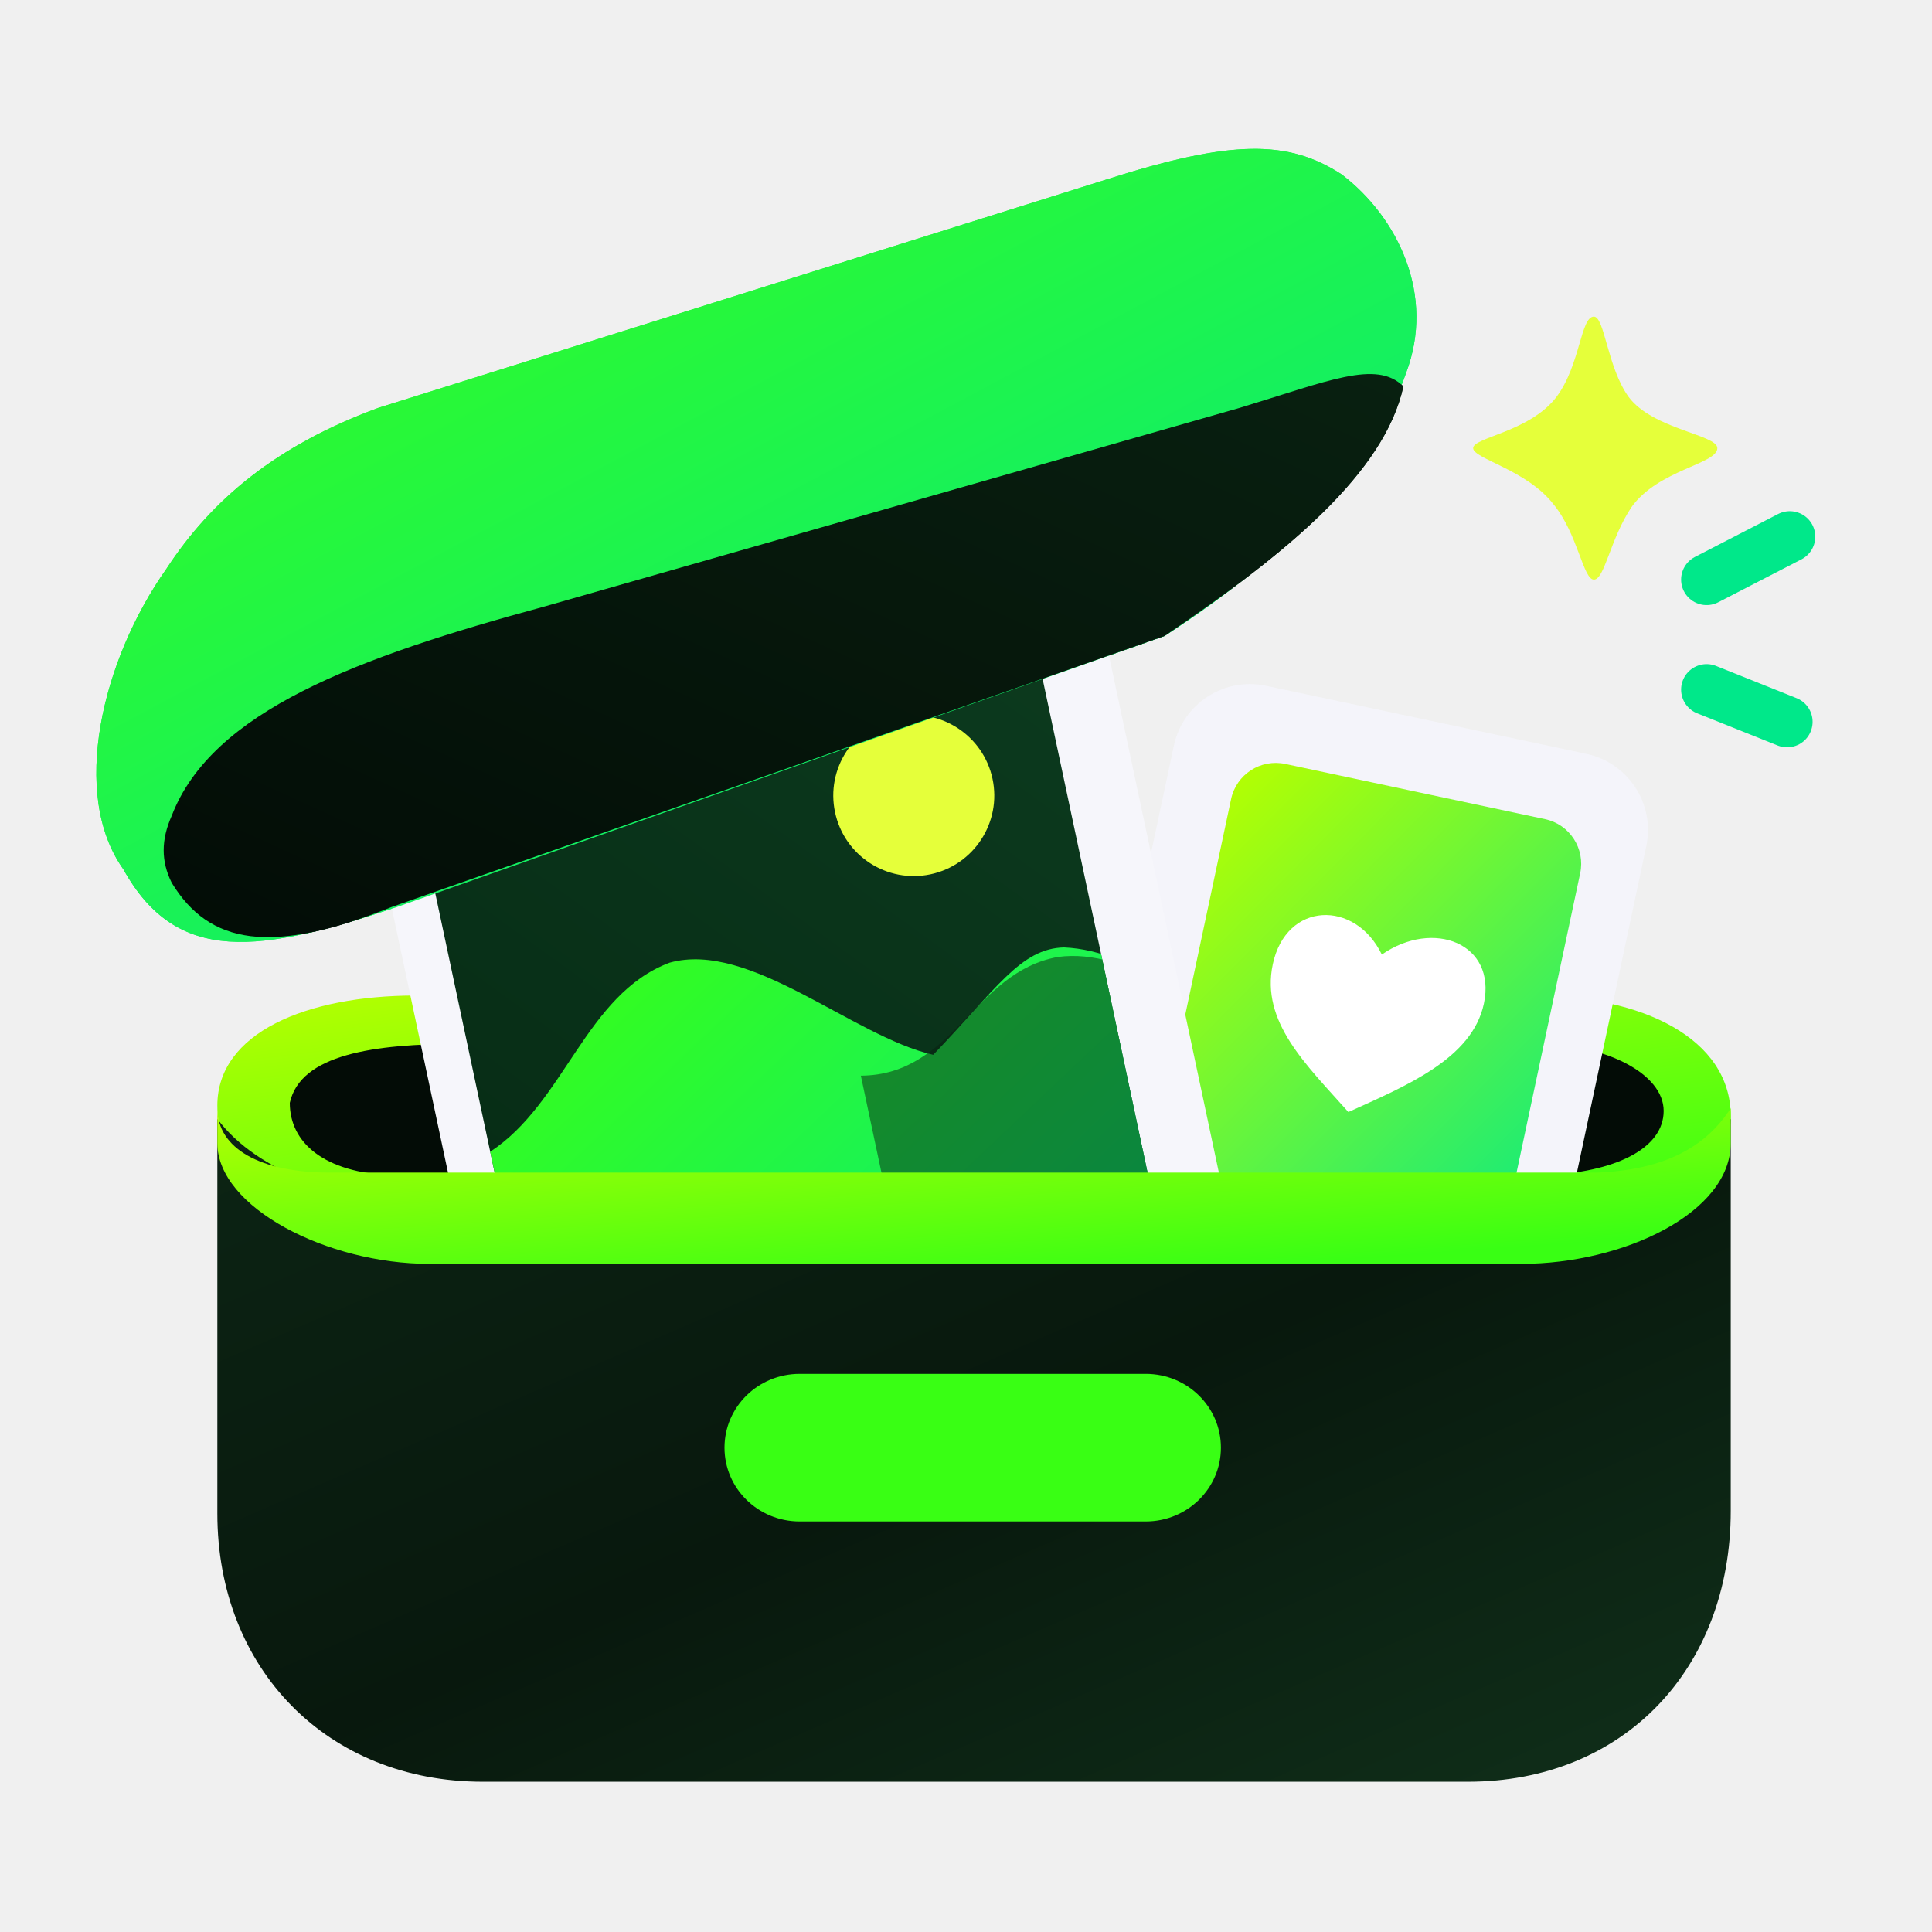
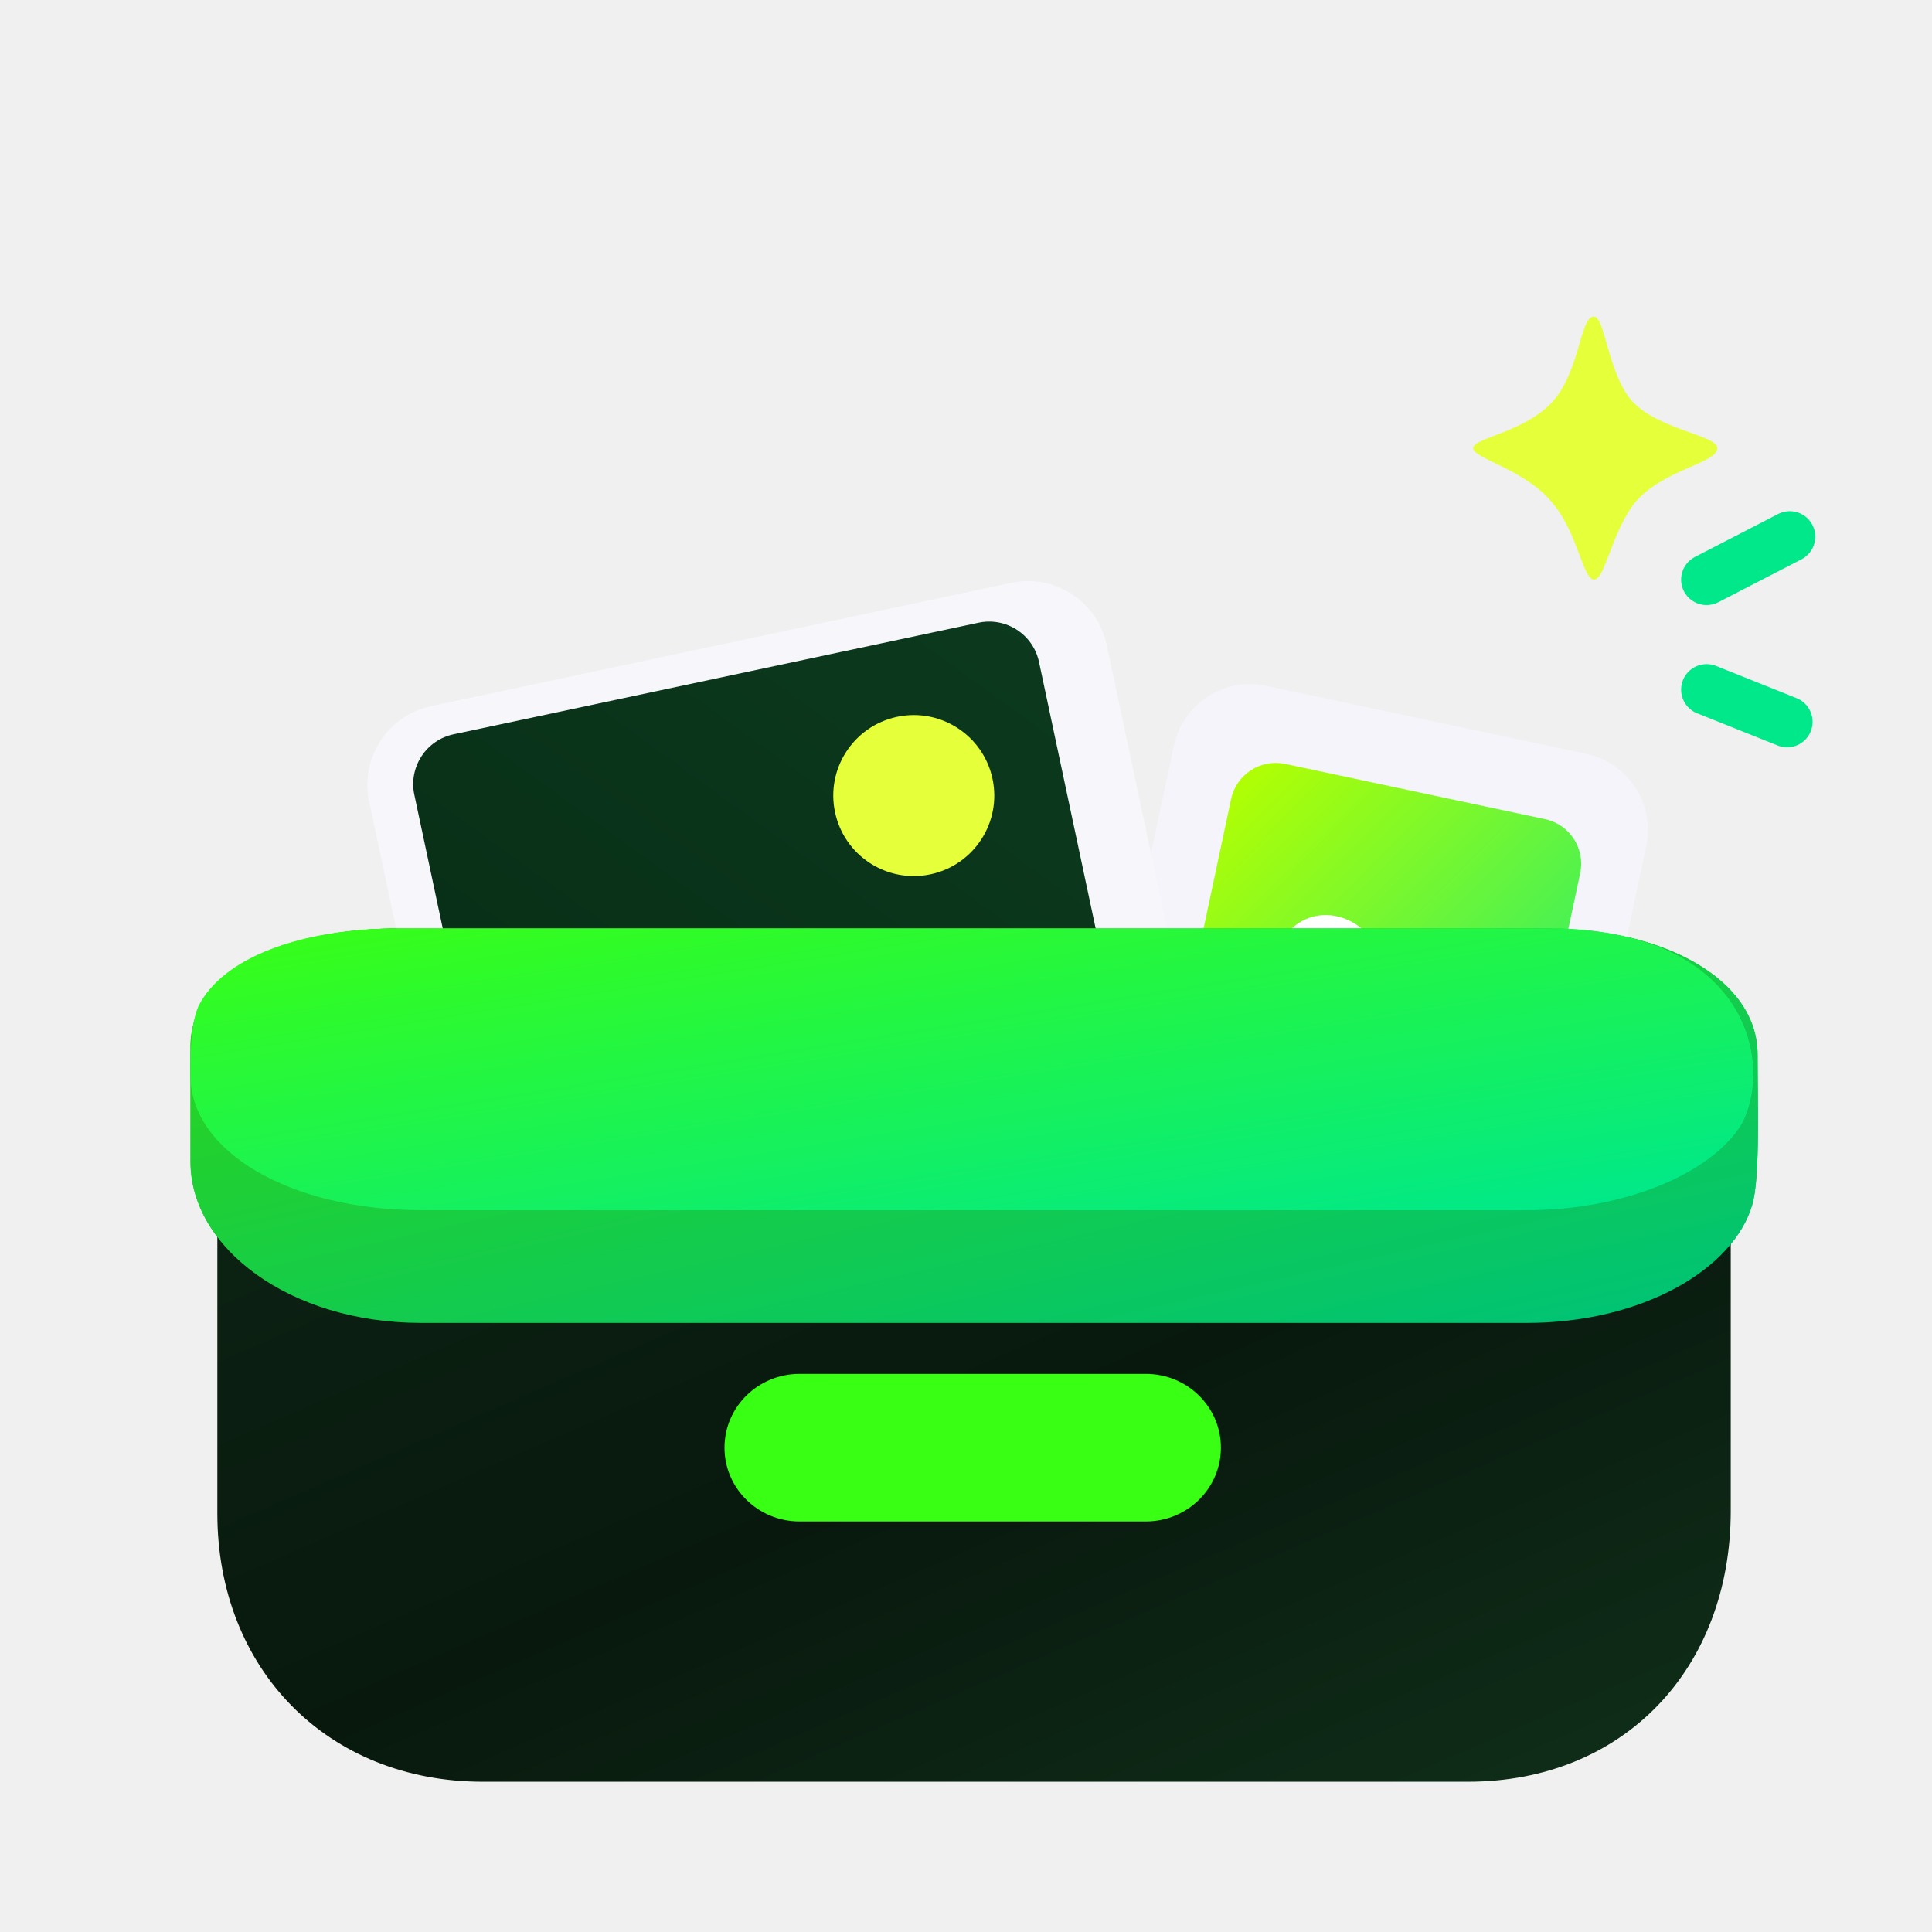
<svg xmlns="http://www.w3.org/2000/svg" viewBox="260 155 720 720" role="img" aria-label="Schuhkarton lädt">
  <defs>
    <linearGradient id="sk-lidTop" x1="0" y1="0" x2="0.9" y2="1">
      <stop stop-color="#39ff14" />
      <stop offset="1" stop-color="#00e88a" />
    </linearGradient>
    <linearGradient id="sk-lidInside" x1="0" y1="1" x2="1" y2="0">
      <stop stop-color="#030c06" />
      <stop offset="1" stop-color="#082010" />
    </linearGradient>
    <linearGradient id="sk-rim" x1="0" y1="0" x2="0.7" y2="1">
      <stop stop-color="#b6ff00" />
      <stop offset="1" stop-color="#39ff14" />
    </linearGradient>
    <linearGradient id="sk-box" x1="0" y1="0" x2="1" y2="1">
      <stop stop-color="#0c2414" />
      <stop offset="0.5" stop-color="#08180d" />
      <stop offset="1" stop-color="#10301a" />
    </linearGradient>
    <linearGradient id="sk-slot" x1="0" y1="0" x2="0.8" y2="1">
      <stop stop-color="#39ff14" />
      <stop offset="1" stop-color="#39ff14" />
    </linearGradient>
    <linearGradient id="sk-sky" x1="0" y1="1" x2="1" y2="0">
      <stop stop-color="#062a14" />
      <stop offset="1" stop-color="#0c3a1e" />
    </linearGradient>
    <linearGradient id="sk-mountains" x1="0" y1="0" x2="1" y2="1">
      <stop stop-color="#39ff14" />
      <stop offset="1" stop-color="#00e88a" />
    </linearGradient>
    <linearGradient id="sk-heartBg" x1="0" y1="0" x2="1" y2="1">
      <stop stop-color="#b6ff00" />
      <stop offset="1" stop-color="#00e88a" />
    </linearGradient>
    <clipPath id="sk-scene">
      <rect x="429" y="405" width="238" height="260" rx="19" />
    </clipPath>
    <clipPath id="sk-inbox">
      <rect x="260" y="155" width="720" height="640" />
    </clipPath>
  </defs>
  <style>
-     .lid, .p1, .p2, .star, .rays { transform-box: fill-box; transform-origin: center; animation: 3.2s infinite both; }
-     .lid { animation-name: sk-lid; }
-     .lid-front { animation-name: sk-lid, sk-front; }
+     .p1, .p2, .star, .rays { transform-box: fill-box; transform-origin: center; animation: 3.2s infinite both; }
    .p1 { animation-name: sk-p1; }
    .p2 { animation-name: sk-p2; }
    .star { animation-name: sk-star; }
    .rays { animation-name: sk-rays; }
-     @keyframes sk-lid {
-       0%, 4% { transform: translate(82px, 172px) rotate(17.5deg) scale(1.13, 1); animation-timing-function: cubic-bezier(.2, .8, .3, 1.15); }
-       16%, 30% { transform: none; animation-timing-function: cubic-bezier(.5, 0, .4, 1); }
-       68%, 100% { transform: translate(82px, 172px) rotate(17.5deg) scale(1.13, 1); }
-     }
-     @keyframes sk-front { 0%, 6% { opacity: 1; } 7%, 62% { opacity: 0; } 63%, 100% { opacity: 1; } }
+     .lid-still { display: none; }
    @keyframes sk-p1 {
-       0%, 7% { transform: translateY(260px); animation-timing-function: cubic-bezier(.2, .8, .3, 1.2); }
-       20%, 36% { transform: none; animation-timing-function: ease-in; }
-       60%, 100% { transform: translateY(260px); }
+       0%, 9% { transform: translateY(260px); animation-timing-function: cubic-bezier(.2, .8, .3, 1.2); }
+       21%, 36% { transform: none; animation-timing-function: ease-in; }
+       56%, 100% { transform: translateY(260px); }
    }
    @keyframes sk-p2 {
-       0%, 10% { transform: translateY(240px); animation-timing-function: cubic-bezier(.2, .8, .3, 1.25); }
-       23%, 33% { transform: none; animation-timing-function: ease-in; }
-       57%, 100% { transform: translateY(240px); }
+       0%, 11% { transform: translateY(240px); animation-timing-function: cubic-bezier(.2, .8, .3, 1.25); }
+       24%, 33% { transform: none; animation-timing-function: ease-in; }
+       53%, 100% { transform: translateY(240px); }
    }
    @keyframes sk-star {
      0%, 17% { transform: scale(0) rotate(-90deg); opacity: 0; animation-timing-function: cubic-bezier(.2, .8, .3, 1.4); }
      26%, 34% { transform: none; opacity: 1; }
      44%, 100% { transform: scale(0) rotate(45deg); opacity: 0; }
    }
    @keyframes sk-rays {
      0%, 22% { transform: scale(.2); opacity: 0; animation-timing-function: ease-out; }
      29%, 34% { transform: none; opacity: 1; }
      42%, 100% { transform: scale(.2); opacity: 0; }
    }
-     @media (prefers-reduced-motion: reduce) { .lid, .p1, .p2, .star, .rays { animation: none; } .lid-front { display: none; } }
+     @media (prefers-reduced-motion: reduce) {
+       .p1, .p2, .star, .rays { animation: none; }
+       .lid-move { display: none; }
+       .lid-still { display: inline; }
+     }
  </style>
-   <g class="lid">
+   <g class="lid-still">
    <path fill="url(#sk-lidTop)" d="M306 479C286 451 298 401 322 367C339 341 363 321 401 307L672 222C719 207 740 207 760 220C781 236 795 265 784 294C773 326 745 359 694 392L408 493C357 510 326 515 306 479Z" />
    <path fill="url(#sk-lidInside)" d="M324 459C339 420 393 400 463 381L722 307C755 297 773 289 783 299C776 331 740 361 694 392L406 493C361 511 338 507 324 484C320 476 320 468 324 459Z" />
+   </g>
+   <g class="lid-move">
+     <g>
+       <animate attributeName="display" dur="3.2s" repeatCount="indefinite" calcMode="discrete" keyTimes="0;0.1;0.52" values="none;inline;none" />
+       <g id="sk-lidMove">
+         <path fill="url(#sk-lidTop)" d="M331 545C331 560 331 574 331 588C331 620 368 648 417 648C554.3 648 691.7 648 829 648C872 648 906 628 913 604C916 594 915 566 915 548C915 520 880 501 837 501C694.3 501 551.7 501 409 501C366 501 331 517 331 545Z">
+           <animate attributeName="d" dur="3.2s" repeatCount="indefinite" calcMode="spline" keyTimes="0;0.04;0.1;0.19;0.31;0.52;0.66;1" keySplines="0 0 1 1;.4 0 1 .8;0 .3 .3 1;0 0 1 1;.45 0 .8 .55;.2 .45 .4 1;0 0 1 1" values="M331 545C331 560 331 574 331 588C331 620 368 648 417 648C554.3 648 691.7 648 829 648C872 648 906 628 913 604C916 594 915 566 915 548C915 520 880 501 837 501C694.3 501 551.7 501 409 501C366 501 331 517 331 545Z;M331 545C331 560 331 574 331 588C331 620 368 648 417 648C554.3 648 691.7 648 829 648C872 648 906 628 913 604C916 594 915 566 915 548C915 520 880 501 837 501C694.3 501 551.7 501 409 501C366 501 331 517 331 545Z;M331 503.6C331 505.4 331 507.1 331 508.8C331 512.6 368 516 417 516C554.3 516 691.7 516 829 516C872 516 906 513.6 913 510.7C916 509.5 915 506.2 915 504C915 500.6 880 498.4 837 498.4C694.3 498.4 551.7 498.4 409 498.4C366 498.4 331 500.3 331 503.6Z;M306 479C286 451 298 401 322 367C339 341 363 321 401 307C491.3 278.7 581.7 250.3 672 222C719 207 740 207 760 220C781 236 795 265 784 294C773 326 745 359 694 392C598.7 425.7 503.3 459.3 408 493C357 510 326 515 306 479Z;M306 479C286 451 298 401 322 367C339 341 363 321 401 307C491.3 278.7 581.7 250.3 672 222C719 207 740 207 760 220C781 236 795 265 784 294C773 326 745 359 694 392C598.7 425.7 503.3 459.3 408 493C357 510 326 515 306 479Z;M331 503.6C331 505.4 331 507.1 331 508.8C331 512.6 368 516 417 516C554.3 516 691.7 516 829 516C872 516 906 513.6 913 510.7C916 509.5 915 506.2 915 504C915 500.6 880 498.4 837 498.4C694.3 498.4 551.7 498.4 409 498.4C366 498.4 331 500.3 331 503.6Z;M331 545C331 560 331 574 331 588C331 620 368 648 417 648C554.3 648 691.7 648 829 648C872 648 906 628 913 604C916 594 915 566 915 548C915 520 880 501 837 501C694.3 501 551.7 501 409 501C366 501 331 517 331 545Z;M331 545C331 560 331 574 331 588C331 620 368 648 417 648C554.3 648 691.7 648 829 648C872 648 906 628 913 604C916 594 915 566 915 548C915 520 880 501 837 501C694.3 501 551.7 501 409 501C366 501 331 517 331 545Z" />
+         </path>
+         <path fill="#000" opacity=".16" d="M331 545C331 560 331 574 331 588C331 620 368 648 417 648C554.3 648 691.7 648 829 648C872 648 906 628 913 604C916 594 915 566 915 548C915 520 880 501 837 501C694.3 501 551.7 501 409 501C366 501 331 517 331 545Z">
+           <animate attributeName="d" dur="3.2s" repeatCount="indefinite" calcMode="spline" keyTimes="0;0.04;0.1;0.19;0.31;0.52;0.66;1" keySplines="0 0 1 1;.4 0 1 .8;0 .3 .3 1;0 0 1 1;.45 0 .8 .55;.2 .45 .4 1;0 0 1 1" values="M331 545C331 560 331 574 331 588C331 620 368 648 417 648C554.3 648 691.7 648 829 648C872 648 906 628 913 604C916 594 915 566 915 548C915 520 880 501 837 501C694.3 501 551.7 501 409 501C366 501 331 517 331 545Z;M331 545C331 560 331 574 331 588C331 620 368 648 417 648C554.3 648 691.7 648 829 648C872 648 906 628 913 604C916 594 915 566 915 548C915 520 880 501 837 501C694.3 501 551.7 501 409 501C366 501 331 517 331 545Z;M331 503.6C331 505.4 331 507.1 331 508.8C331 512.6 368 516 417 516C554.3 516 691.7 516 829 516C872 516 906 513.6 913 510.7C916 509.5 915 506.2 915 504C915 500.6 880 498.4 837 498.4C694.3 498.4 551.7 498.4 409 498.4C366 498.4 331 500.3 331 503.6Z;M306 479C286 451 298 401 322 367C339 341 363 321 401 307C491.3 278.7 581.7 250.3 672 222C719 207 740 207 760 220C781 236 795 265 784 294C773 326 745 359 694 392C598.7 425.7 503.3 459.3 408 493C357 510 326 515 306 479Z;M306 479C286 451 298 401 322 367C339 341 363 321 401 307C491.3 278.7 581.7 250.3 672 222C719 207 740 207 760 220C781 236 795 265 784 294C773 326 745 359 694 392C598.7 425.7 503.3 459.3 408 493C357 510 326 515 306 479Z;M331 503.6C331 505.4 331 507.1 331 508.8C331 512.6 368 516 417 516C554.3 516 691.7 516 829 516C872 516 906 513.6 913 510.7C916 509.5 915 506.2 915 504C915 500.6 880 498.4 837 498.4C694.3 498.4 551.7 498.4 409 498.4C366 498.4 331 500.3 331 503.6Z;M331 545C331 560 331 574 331 588C331 620 368 648 417 648C554.3 648 691.7 648 829 648C872 648 906 628 913 604C916 594 915 566 915 548C915 520 880 501 837 501C694.3 501 551.7 501 409 501C366 501 331 517 331 545Z;M331 545C331 560 331 574 331 588C331 620 368 648 417 648C554.3 648 691.7 648 829 648C872 648 906 628 913 604C916 594 915 566 915 548C915 520 880 501 837 501C694.3 501 551.7 501 409 501C366 501 331 517 331 545Z" />
+           <animate attributeName="opacity" dur="3.2s" repeatCount="indefinite" keyTimes="0;0.1;0.19;0.31;0.52;1" values=".16;.16;0;0;.16;.16" />
+         </path>
+         <path fill="url(#sk-lidTop)" d="M331 556C331 584 368 606 417 606C554.3 606 691.7 606 829 606C866 606 898 592 909 574C921 552 912 501 837 501C694.3 501 551.7 501 409 501C372 501 343 512 334 530C331 537 331 547 331 556Z">
+           <animate attributeName="d" dur="3.2s" repeatCount="indefinite" calcMode="spline" keyTimes="0;0.04;0.1;0.19;0.31;0.52;0.66;1" keySplines="0 0 1 1;.4 0 1 .8;0 .3 .3 1;0 0 1 1;.45 0 .8 .55;.2 .45 .4 1;0 0 1 1" values="M331 556C331 584 368 606 417 606C554.3 606 691.7 606 829 606C866 606 898 592 909 574C921 552 912 501 837 501C694.3 501 551.7 501 409 501C372 501 343 512 334 530C331 537 331 547 331 556Z;M331 556C331 584 368 606 417 606C554.3 606 691.7 606 829 606C866 606 898 592 909 574C921 552 912 501 837 501C694.3 501 551.7 501 409 501C372 501 343 512 334 530C331 537 331 547 331 556Z;M331 499.7C331 500.6 368 501.2 417 501.2C554.3 501.2 691.7 501.2 829 501.2C866 501.2 898 500.8 909 500.3C921 499.6 912 498.1 837 498.1C694.3 498.1 551.7 498.1 409 498.1C372 498.1 343 498.4 334 499C331 499.2 331 499.5 331 499.7Z;M324 459C339 420 393 400 463 381C549.3 356.3 635.7 331.7 722 307C755 297 773 289 783 299C776 331 740 361 694 392C598 425.7 502 459.3 406 493C361 511 338 507 324 484C320 476 320 468 324 459Z;M324 459C339 420 393 400 463 381C549.3 356.3 635.7 331.7 722 307C755 297 773 289 783 299C776 331 740 361 694 392C598 425.7 502 459.3 406 493C361 511 338 507 324 484C320 476 320 468 324 459Z;M331 499.7C331 500.6 368 501.2 417 501.2C554.3 501.2 691.7 501.2 829 501.2C866 501.2 898 500.8 909 500.3C921 499.6 912 498.1 837 498.1C694.3 498.1 551.7 498.1 409 498.1C372 498.1 343 498.4 334 499C331 499.2 331 499.5 331 499.7Z;M331 556C331 584 368 606 417 606C554.3 606 691.7 606 829 606C866 606 898 592 909 574C921 552 912 501 837 501C694.3 501 551.7 501 409 501C372 501 343 512 334 530C331 537 331 547 331 556Z;M331 556C331 584 368 606 417 606C554.3 606 691.7 606 829 606C866 606 898 592 909 574C921 552 912 501 837 501C694.3 501 551.7 501 409 501C372 501 343 512 334 530C331 537 331 547 331 556Z" />
+           <animate attributeName="visibility" dur="3.2s" repeatCount="indefinite" calcMode="discrete" keyTimes="0;0.1;0.52" values="visible;hidden;visible" />
+         </path>
+         <path fill="url(#sk-lidInside)" d="M331 556C331 584 368 606 417 606C554.3 606 691.7 606 829 606C866 606 898 592 909 574C921 552 912 501 837 501C694.3 501 551.7 501 409 501C372 501 343 512 334 530C331 537 331 547 331 556Z" visibility="hidden">
+           <animate attributeName="d" dur="3.2s" repeatCount="indefinite" calcMode="spline" keyTimes="0;0.04;0.1;0.19;0.31;0.52;0.66;1" keySplines="0 0 1 1;.4 0 1 .8;0 .3 .3 1;0 0 1 1;.45 0 .8 .55;.2 .45 .4 1;0 0 1 1" values="M331 556C331 584 368 606 417 606C554.3 606 691.7 606 829 606C866 606 898 592 909 574C921 552 912 501 837 501C694.3 501 551.7 501 409 501C372 501 343 512 334 530C331 537 331 547 331 556Z;M331 556C331 584 368 606 417 606C554.3 606 691.7 606 829 606C866 606 898 592 909 574C921 552 912 501 837 501C694.3 501 551.7 501 409 501C372 501 343 512 334 530C331 537 331 547 331 556Z;M331 499.7C331 500.6 368 501.2 417 501.2C554.3 501.2 691.7 501.2 829 501.2C866 501.2 898 500.8 909 500.3C921 499.6 912 498.1 837 498.1C694.3 498.1 551.7 498.1 409 498.1C372 498.1 343 498.4 334 499C331 499.2 331 499.5 331 499.7Z;M324 459C339 420 393 400 463 381C549.3 356.3 635.7 331.7 722 307C755 297 773 289 783 299C776 331 740 361 694 392C598 425.7 502 459.3 406 493C361 511 338 507 324 484C320 476 320 468 324 459Z;M324 459C339 420 393 400 463 381C549.3 356.3 635.7 331.7 722 307C755 297 773 289 783 299C776 331 740 361 694 392C598 425.7 502 459.3 406 493C361 511 338 507 324 484C320 476 320 468 324 459Z;M331 499.7C331 500.6 368 501.2 417 501.2C554.3 501.2 691.7 501.2 829 501.2C866 501.2 898 500.8 909 500.3C921 499.6 912 498.1 837 498.1C694.3 498.1 551.7 498.1 409 498.1C372 498.1 343 498.4 334 499C331 499.2 331 499.5 331 499.7Z;M331 556C331 584 368 606 417 606C554.3 606 691.7 606 829 606C866 606 898 592 909 574C921 552 912 501 837 501C694.3 501 551.7 501 409 501C372 501 343 512 334 530C331 537 331 547 331 556Z;M331 556C331 584 368 606 417 606C554.3 606 691.7 606 829 606C866 606 898 592 909 574C921 552 912 501 837 501C694.3 501 551.7 501 409 501C372 501 343 512 334 530C331 537 331 547 331 556Z" />
+           <animate attributeName="visibility" dur="3.2s" repeatCount="indefinite" calcMode="discrete" keyTimes="0;0.1;0.52" values="hidden;visible;hidden" />
+         </path>
+       </g>
+     </g>
  </g>
  <path fill="url(#sk-rim)" d="M341 567C341 540 374 526 415 526H831C872 526 905 542 905 571C905 598 870 626 823 626H423C376 626 341 599 341 567Z" />
  <path fill="#030c06" d="M368 566C372 548 399 544 432 544H833C858 544 880 555 880 569C880 583 862 592 835 593H406C381 592 368 581 368 566Z" />
  <g clip-path="url(#sk-inbox)">
    <g class="p2">
      <g transform="rotate(12 771 515)">
        <rect x="682" y="421" width="180" height="255" rx="29" fill="#f4f4fa" />
        <rect x="707" y="448" width="133" height="208" rx="17" fill="url(#sk-heartBg)" />
        <path fill="#ffffff" d="M774 510C760 492 735 498 735 522C735 544 755 556 774 570C793 556 815 541 815 520C815 497 790 493 774 510Z" />
      </g>
    </g>
    <g class="p1">
      <g transform="rotate(-12 551 507)">
        <rect x="412" y="393" width="281" height="307" rx="30" fill="#f6f6fb" />
        <g clip-path="url(#sk-scene)">
          <rect x="429" y="405" width="238" height="260" rx="19" fill="url(#sk-sky)" />
          <circle cx="611" cy="463" r="30" fill="#e5ff3a" />
          <path fill="url(#sk-mountains)" d="M429 560C460 548 476 510 509 505C540 503 570 546 598 559C626 540 638 527 654 530C681 537 696 564 712 572L712 678H429Z" />
          <path fill="#082010" opacity="0.5" d="M570 561C604 568 619 532 651 533C678 535 699 564 712 576V678H570Z" />
        </g>
      </g>
    </g>
  </g>
  <path fill="url(#sk-box)" d="M341 572C356 592 388 603 419 603H827C862 603 891 589 905 572V718C905 777 865 819 807 819H440C382 819 341 777 341 719Z" />
  <path fill="url(#sk-rim)" d="M341 568C341 583 357 592 383 592H855C881 591 896 582 905 568V581C905 607 865 626 827 626H420C382 626 341 605 341 581Z" />
  <rect x="530" y="667" width="185" height="55" rx="28" fill="url(#sk-slot)" />
  <path class="star" fill="#e5ff3a" d="M854 273C858 273 859 292 867 303C876 315 900 317 900 322C900 328 878 330 868 344C860 356 858 371 854 371C850 371 848 354 839 343C829 330 809 326 809 322C809 318 830 316 840 303C849 291 849 273 854 273Z" />
  <path class="rays" d="M896 371L927 355M896 412L926 424" fill="none" stroke="#00e88a" stroke-width="19" stroke-linecap="round" />
-   <g class="lid lid-front">
-     <path fill="url(#sk-lidTop)" d="M306 479C286 451 298 401 322 367C339 341 363 321 401 307L672 222C719 207 740 207 760 220C781 236 795 265 784 294C773 326 745 359 694 392L408 493C357 510 326 515 306 479Z" />
-     <path fill="url(#sk-lidInside)" d="M324 459C339 420 393 400 463 381L722 307C755 297 773 289 783 299C776 331 740 361 694 392L406 493C361 511 338 507 324 484C320 476 320 468 324 459Z" />
+   <g class="lid-move">
+     <g>
+       <animate attributeName="display" dur="3.2s" repeatCount="indefinite" calcMode="discrete" keyTimes="0;0.1;0.52" values="inline;none;inline" />
+       <use href="#sk-lidMove" />
+     </g>
  </g>
</svg>
